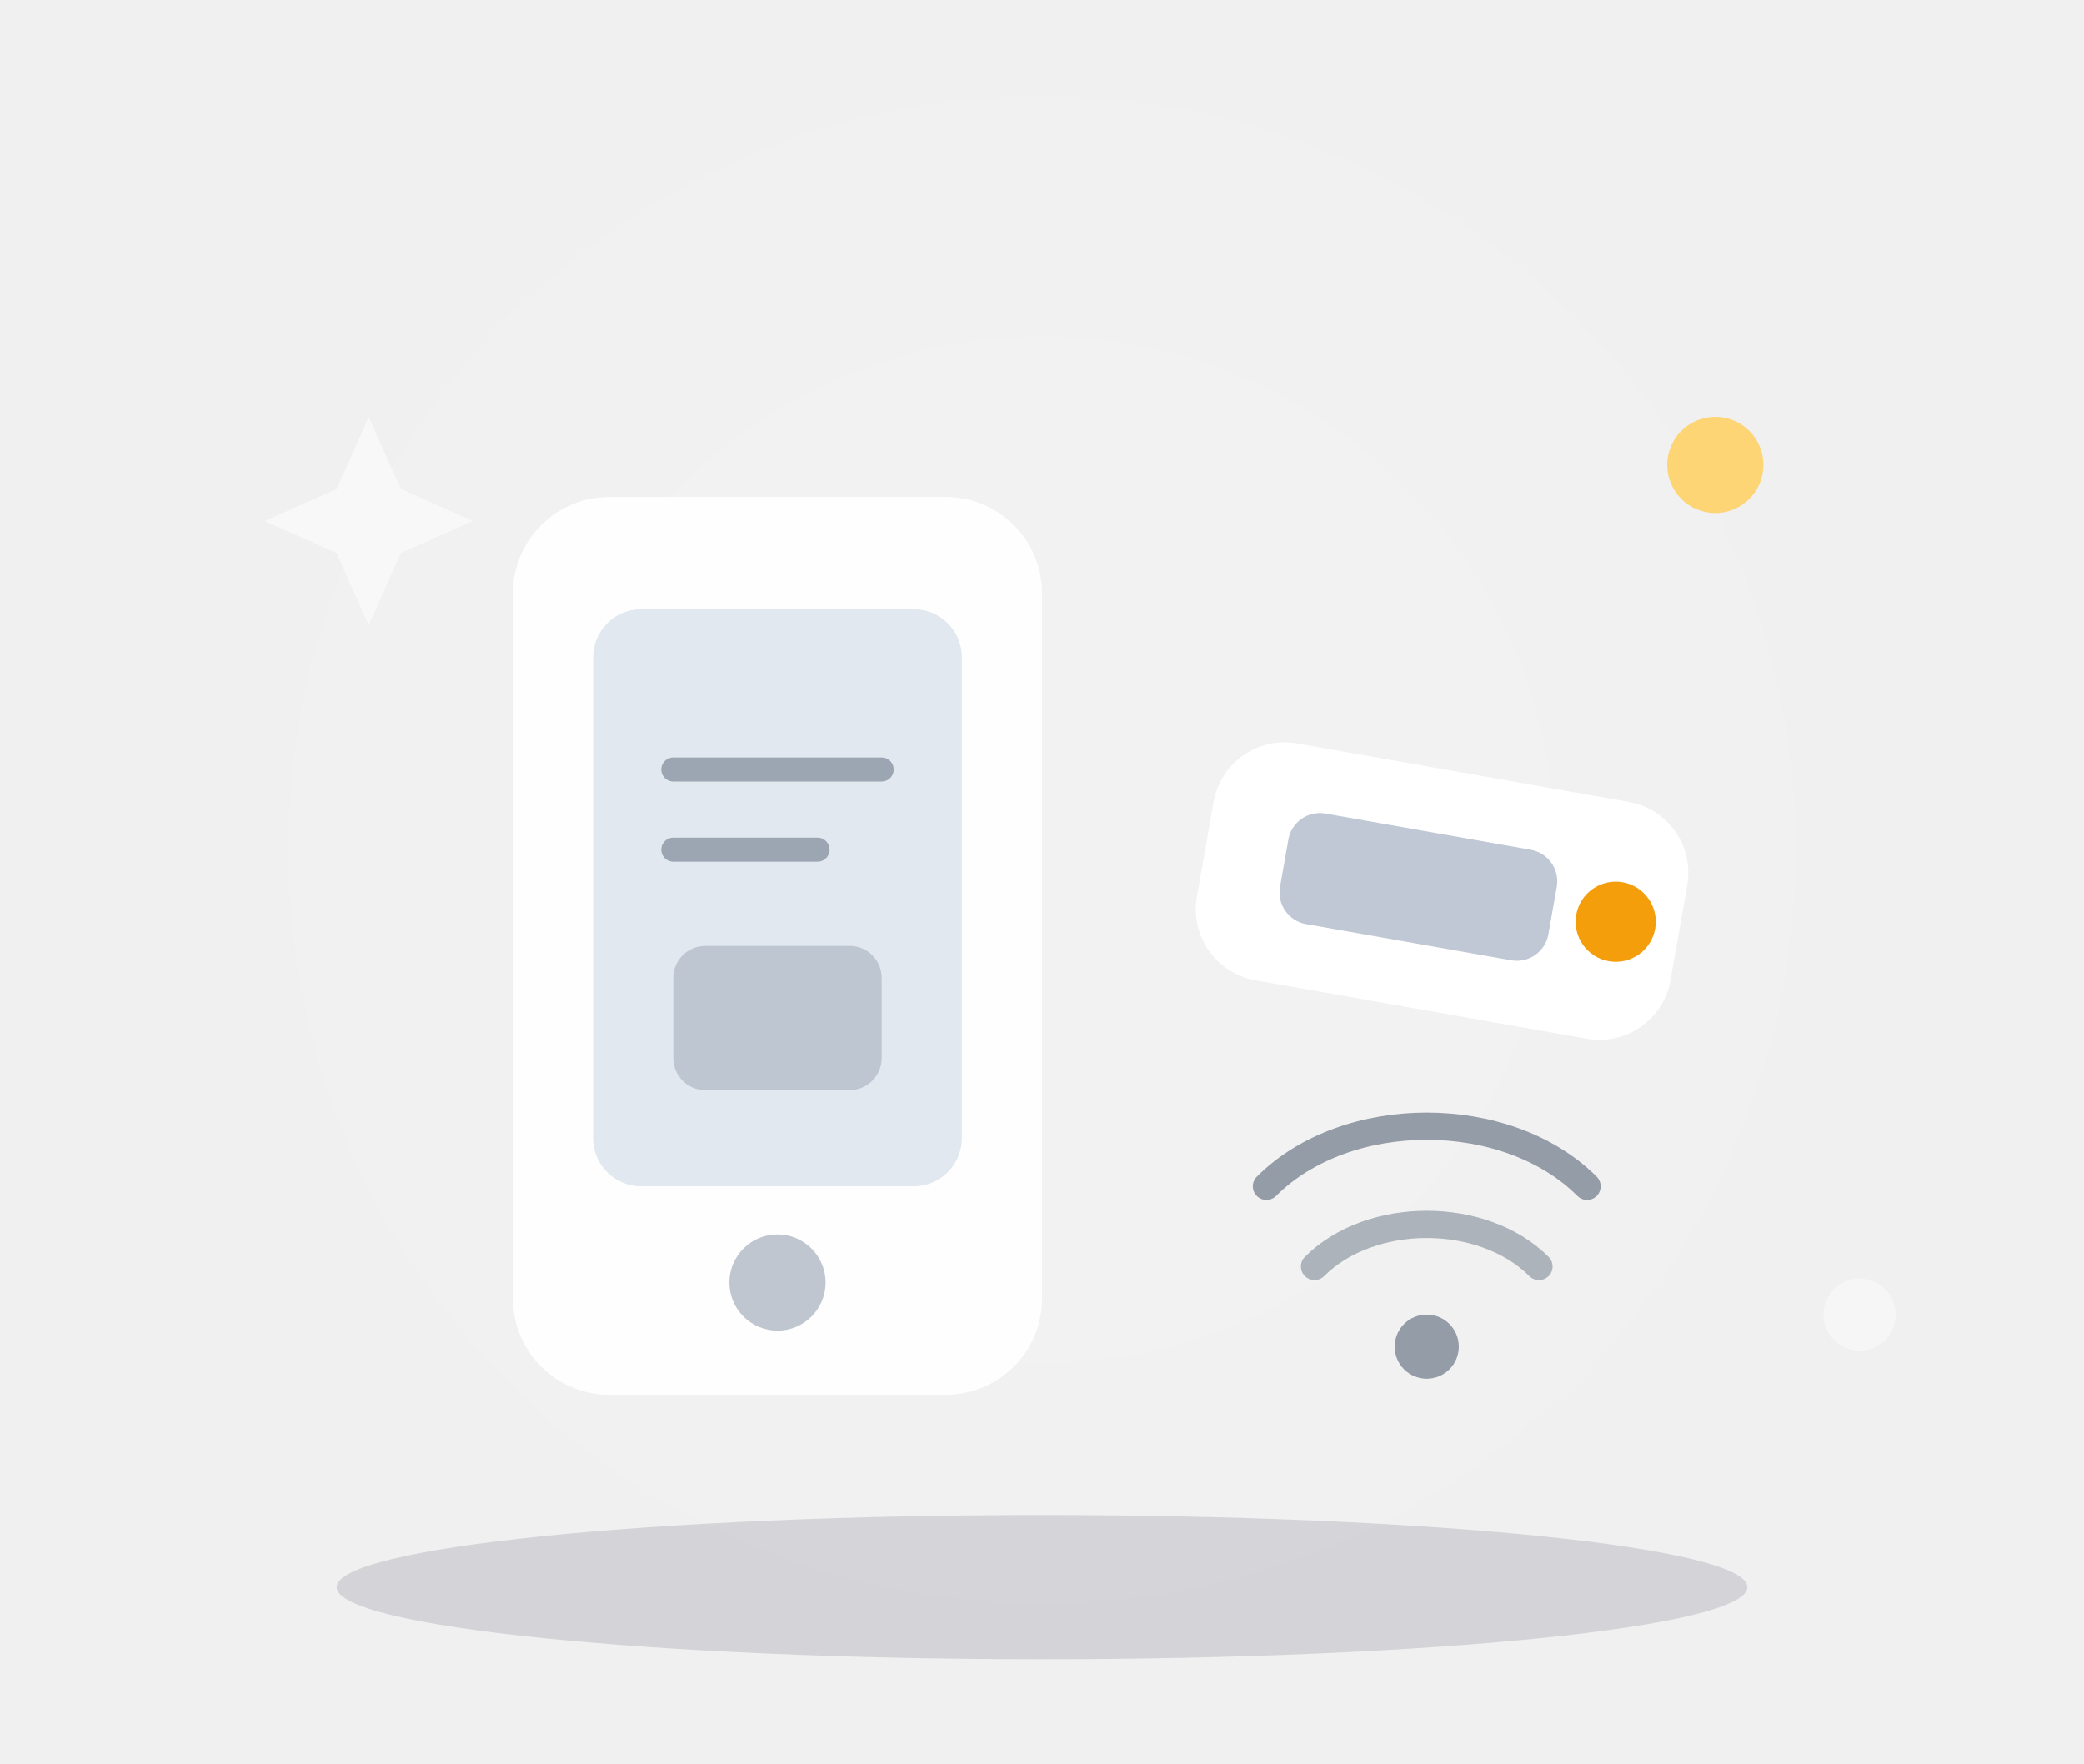
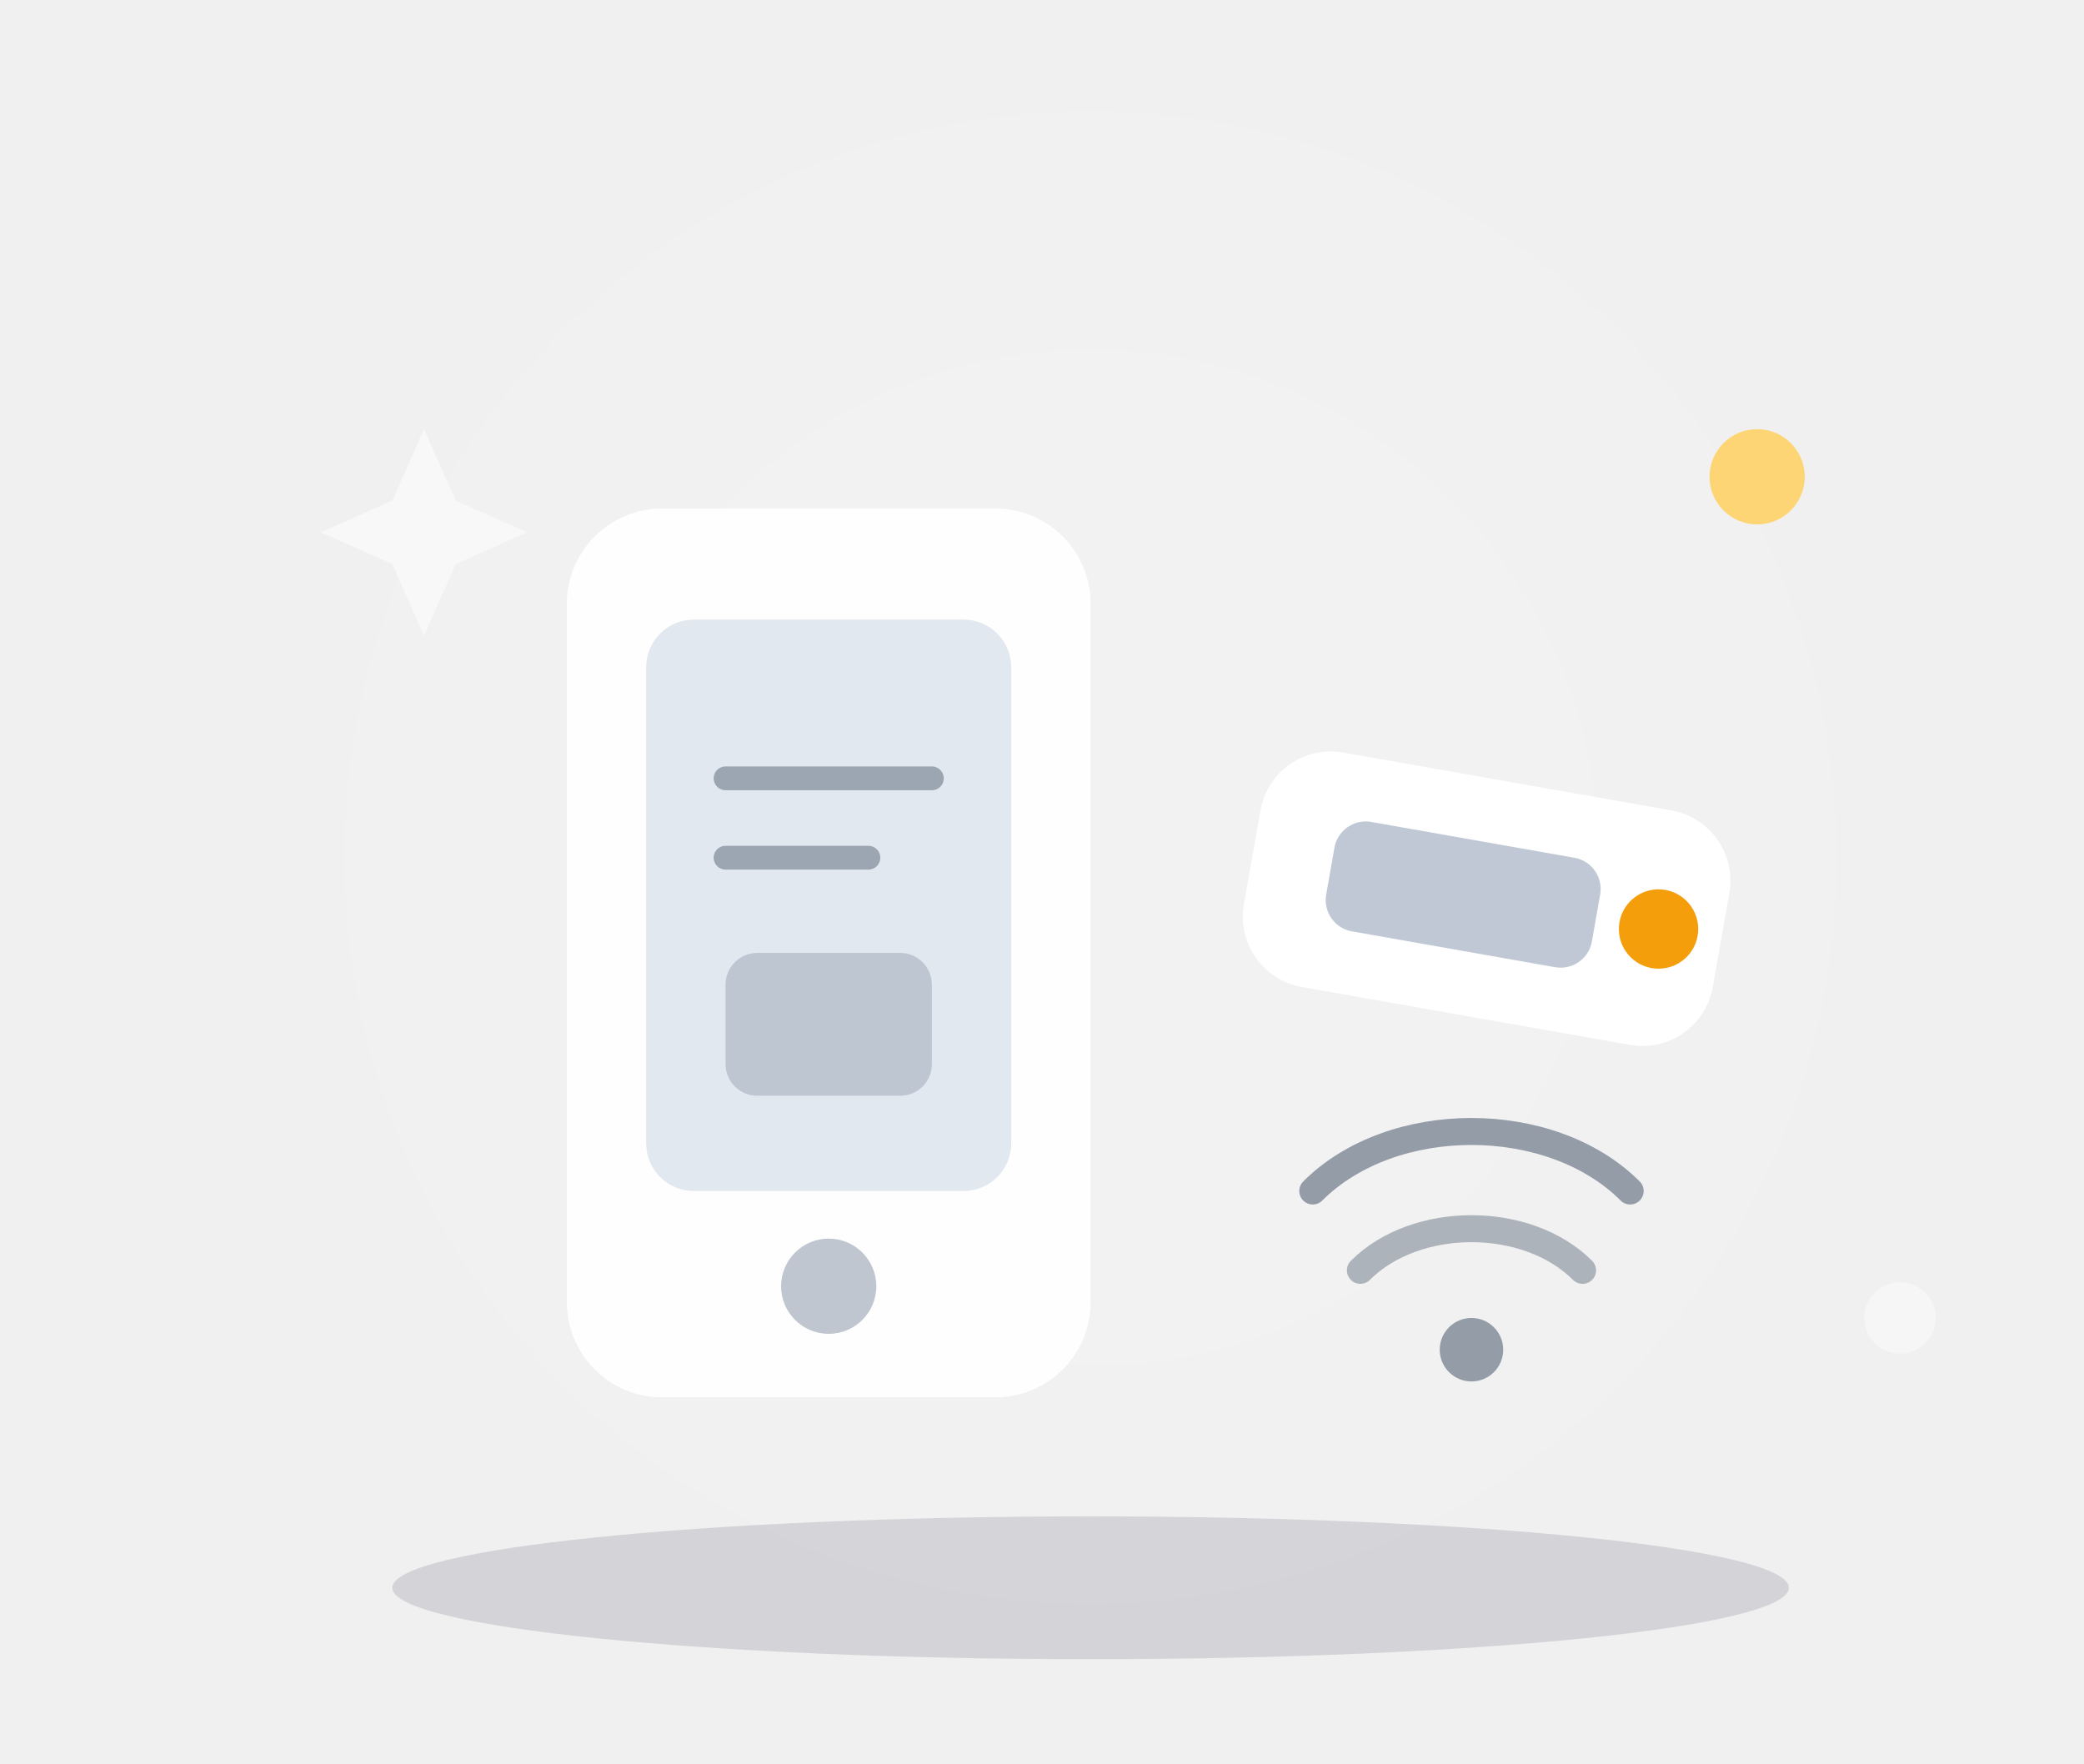
- <svg xmlns="http://www.w3.org/2000/svg" viewBox="0 0 260 220" aria-hidden="true" focusable="false">
-   <circle cx="130" cy="106" r="94" fill="#ffffff" opacity=".10" />
-   <circle cx="130" cy="106" r="64" fill="#ffffff" opacity=".07" />
-   <ellipse cx="130" cy="198" rx="88" ry="9" fill="#1b1030" opacity=".13" />
-   <g>
-     <rect x="64" y="62" width="66" height="112" rx="12" fill="#ffffff" opacity=".95" />
-     <rect x="74" y="76" width="46" height="72" rx="6" fill="#cbd5e1" opacity=".55" />
-     <circle cx="97" cy="160" r="6" fill="#64748b" opacity=".4" />
-     <path d="M84 96h26M84 106h18" stroke="#475569" stroke-width="3" stroke-linecap="round" opacity=".45" />
-     <rect x="84" y="118" width="26" height="18" rx="4" fill="#64748b" opacity=".3" />
+ <svg xmlns="http://www.w3.org/2000/svg" viewBox="0 0 260 220" aria-hidden="true" focusable="false" data-norm="devices">
+   <g transform="translate(7.36 2.06) scale(0.99)">
+     <circle cx="130" cy="106" r="94" fill="#ffffff" opacity=".10" />
+     <circle cx="130" cy="106" r="64" fill="#ffffff" opacity=".07" />
+     <ellipse cx="130" cy="198" rx="88" ry="9" fill="#1b1030" opacity=".13" />
+     <g>
+       <rect x="64" y="62" width="66" height="112" rx="12" fill="#ffffff" opacity=".95" />
+       <rect x="74" y="76" width="46" height="72" rx="6" fill="#cbd5e1" opacity=".55" />
+       <circle cx="97" cy="160" r="6" fill="#64748b" opacity=".4" />
+       <path d="M84 96h26M84 106h18" stroke="#475569" stroke-width="3" stroke-linecap="round" opacity=".45" />
+       <rect x="84" y="118" width="26" height="18" rx="4" fill="#64748b" opacity=".3" />
+     </g>
+     <g transform="rotate(10 178 122)">
+       <rect x="148" y="96" width="60" height="30" rx="9" fill="#ffffff" />
+       <rect x="158" y="104" width="34" height="14" rx="4" fill="#94a3b8" opacity=".6" />
+       <circle cx="200" cy="111" r="5" fill="#f59e0b" />
+     </g>
+     <g>
+       <path d="M158 148c10-10 30-10 40 0" stroke="#475569" stroke-width="3.4" stroke-linecap="round" fill="none" opacity=".55" />
+       <path d="M164 158c7-7 21-7 28 0" stroke="#475569" stroke-width="3.4" stroke-linecap="round" fill="none" opacity=".4" />
+       <circle cx="178" cy="168" r="4" fill="#475569" opacity=".55" />
+     </g>
+     <path d="M46 52l4 9 9 4-9 4-4 9-4-9-9-4 9-4z" fill="#ffffff" opacity=".5" />
+     <circle cx="232" cy="164" r="4.5" fill="#ffffff" opacity=".38" />
+     <circle cx="214" cy="58" r="6" fill="#ffd166" opacity=".9" />
  </g>
-   <g transform="rotate(10 178 122)">
-     <rect x="148" y="96" width="60" height="30" rx="9" fill="#ffffff" />
-     <rect x="158" y="104" width="34" height="14" rx="4" fill="#94a3b8" opacity=".6" />
-     <circle cx="200" cy="111" r="5" fill="#f59e0b" />
-   </g>
-   <g>
-     <path d="M158 148c10-10 30-10 40 0" stroke="#475569" stroke-width="3.4" stroke-linecap="round" fill="none" opacity=".55" />
-     <path d="M164 158c7-7 21-7 28 0" stroke="#475569" stroke-width="3.4" stroke-linecap="round" fill="none" opacity=".4" />
-     <circle cx="178" cy="168" r="4" fill="#475569" opacity=".55" />
-   </g>
-   <path d="M46 52l4 9 9 4-9 4-4 9-4-9-9-4 9-4z" fill="#ffffff" opacity=".5" />
-   <circle cx="232" cy="164" r="4.5" fill="#ffffff" opacity=".38" />
-   <circle cx="214" cy="58" r="6" fill="#ffd166" opacity=".9" />
</svg>
